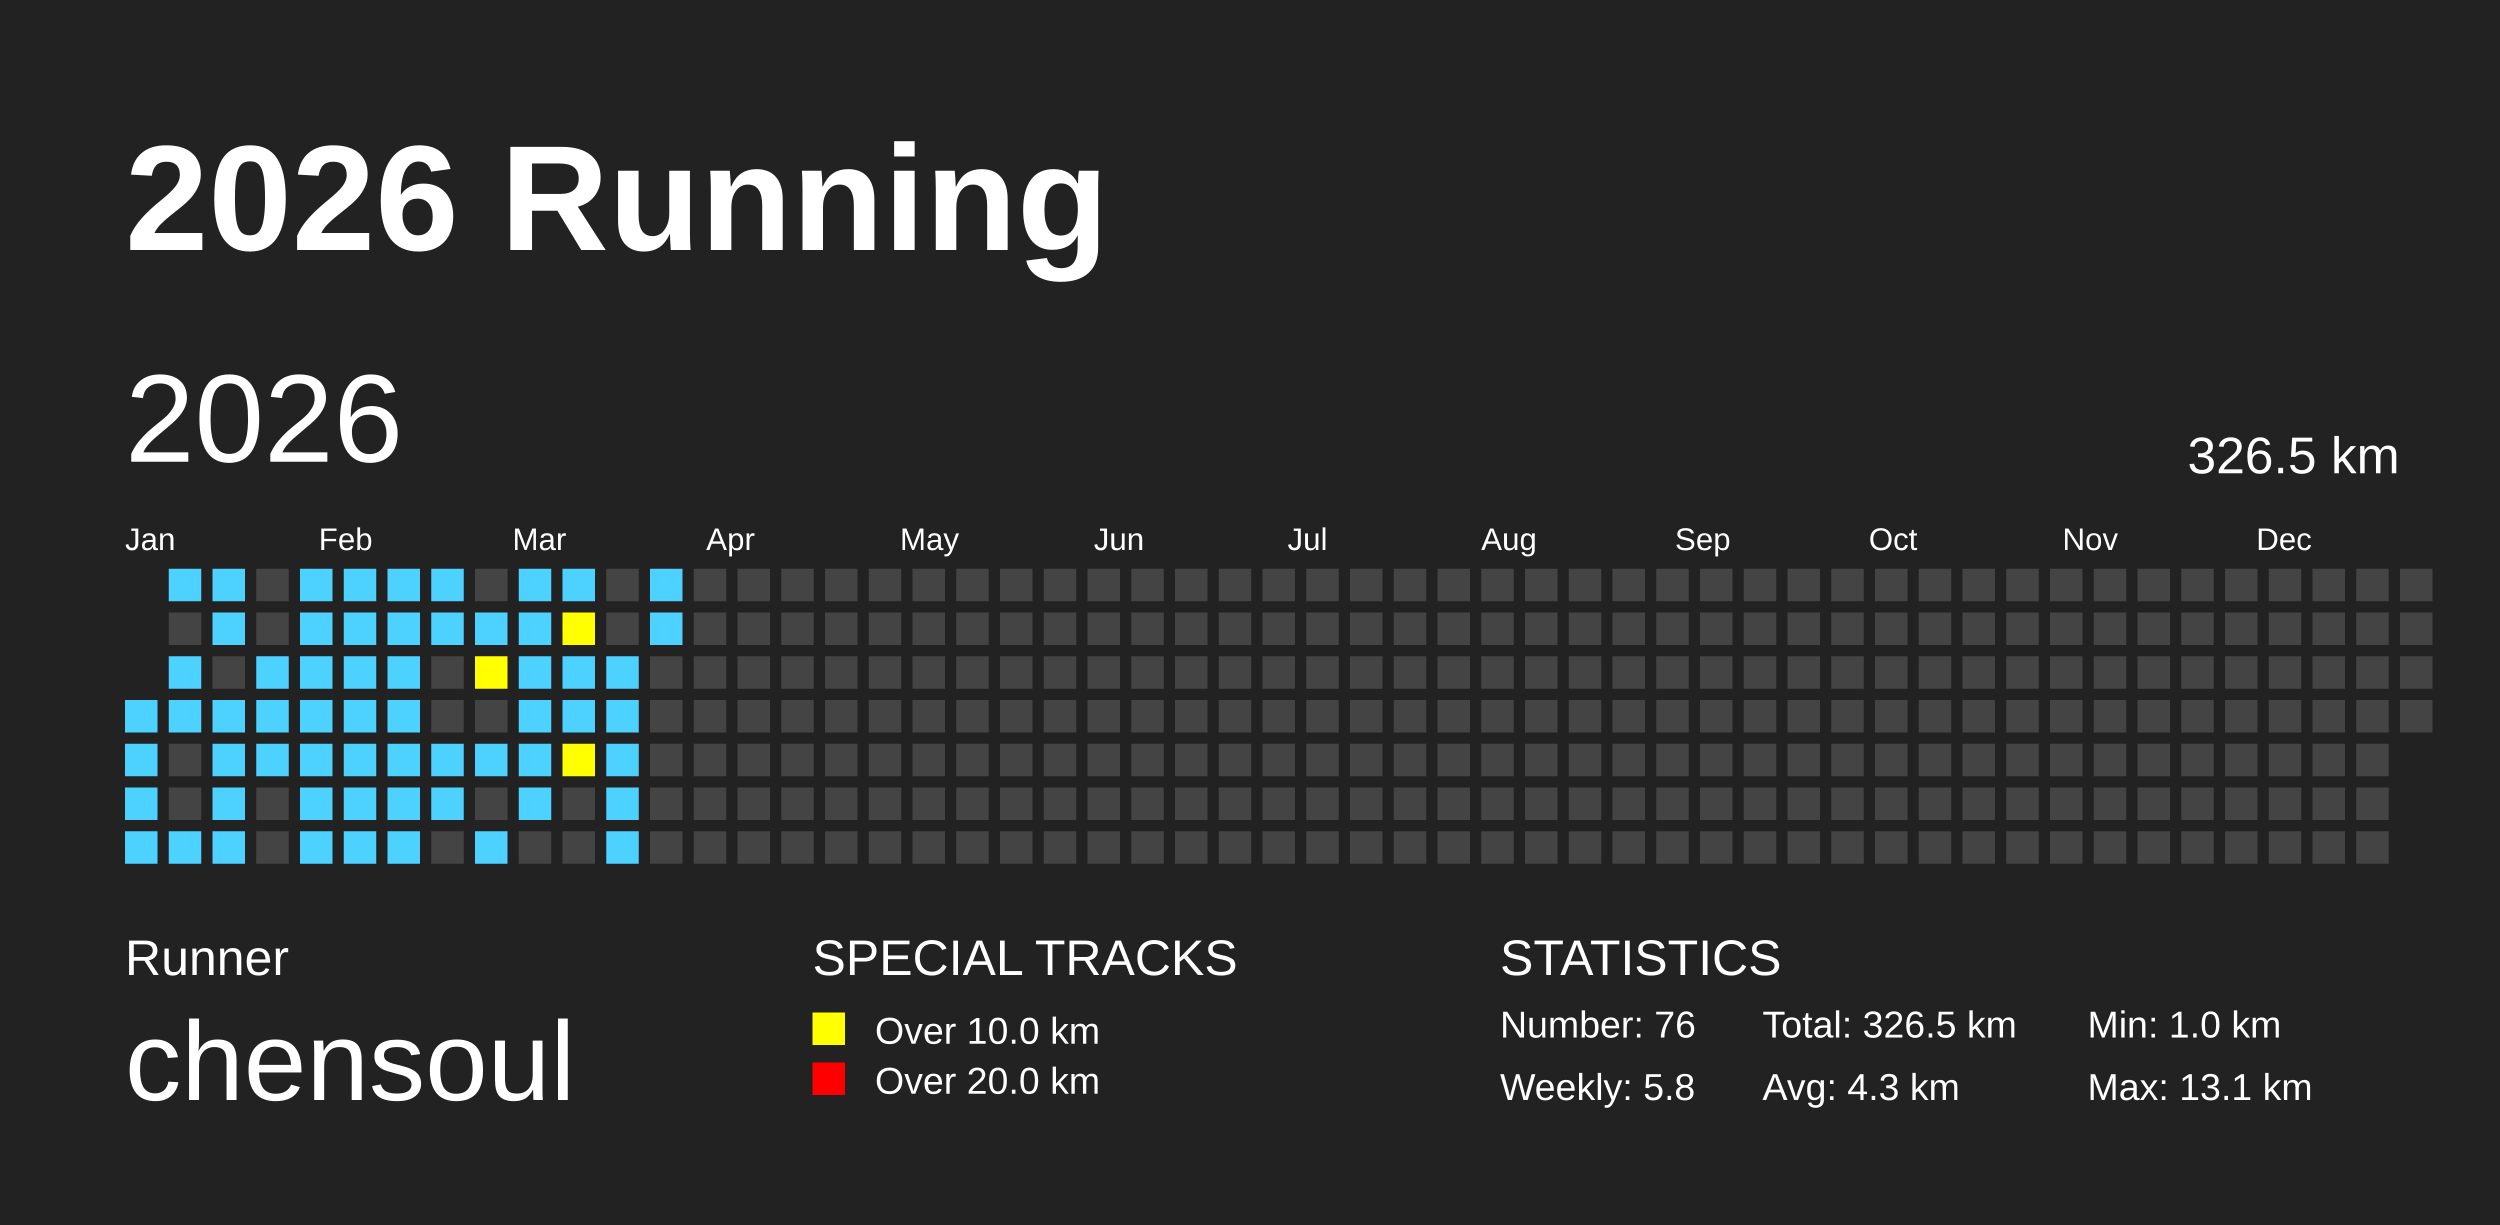
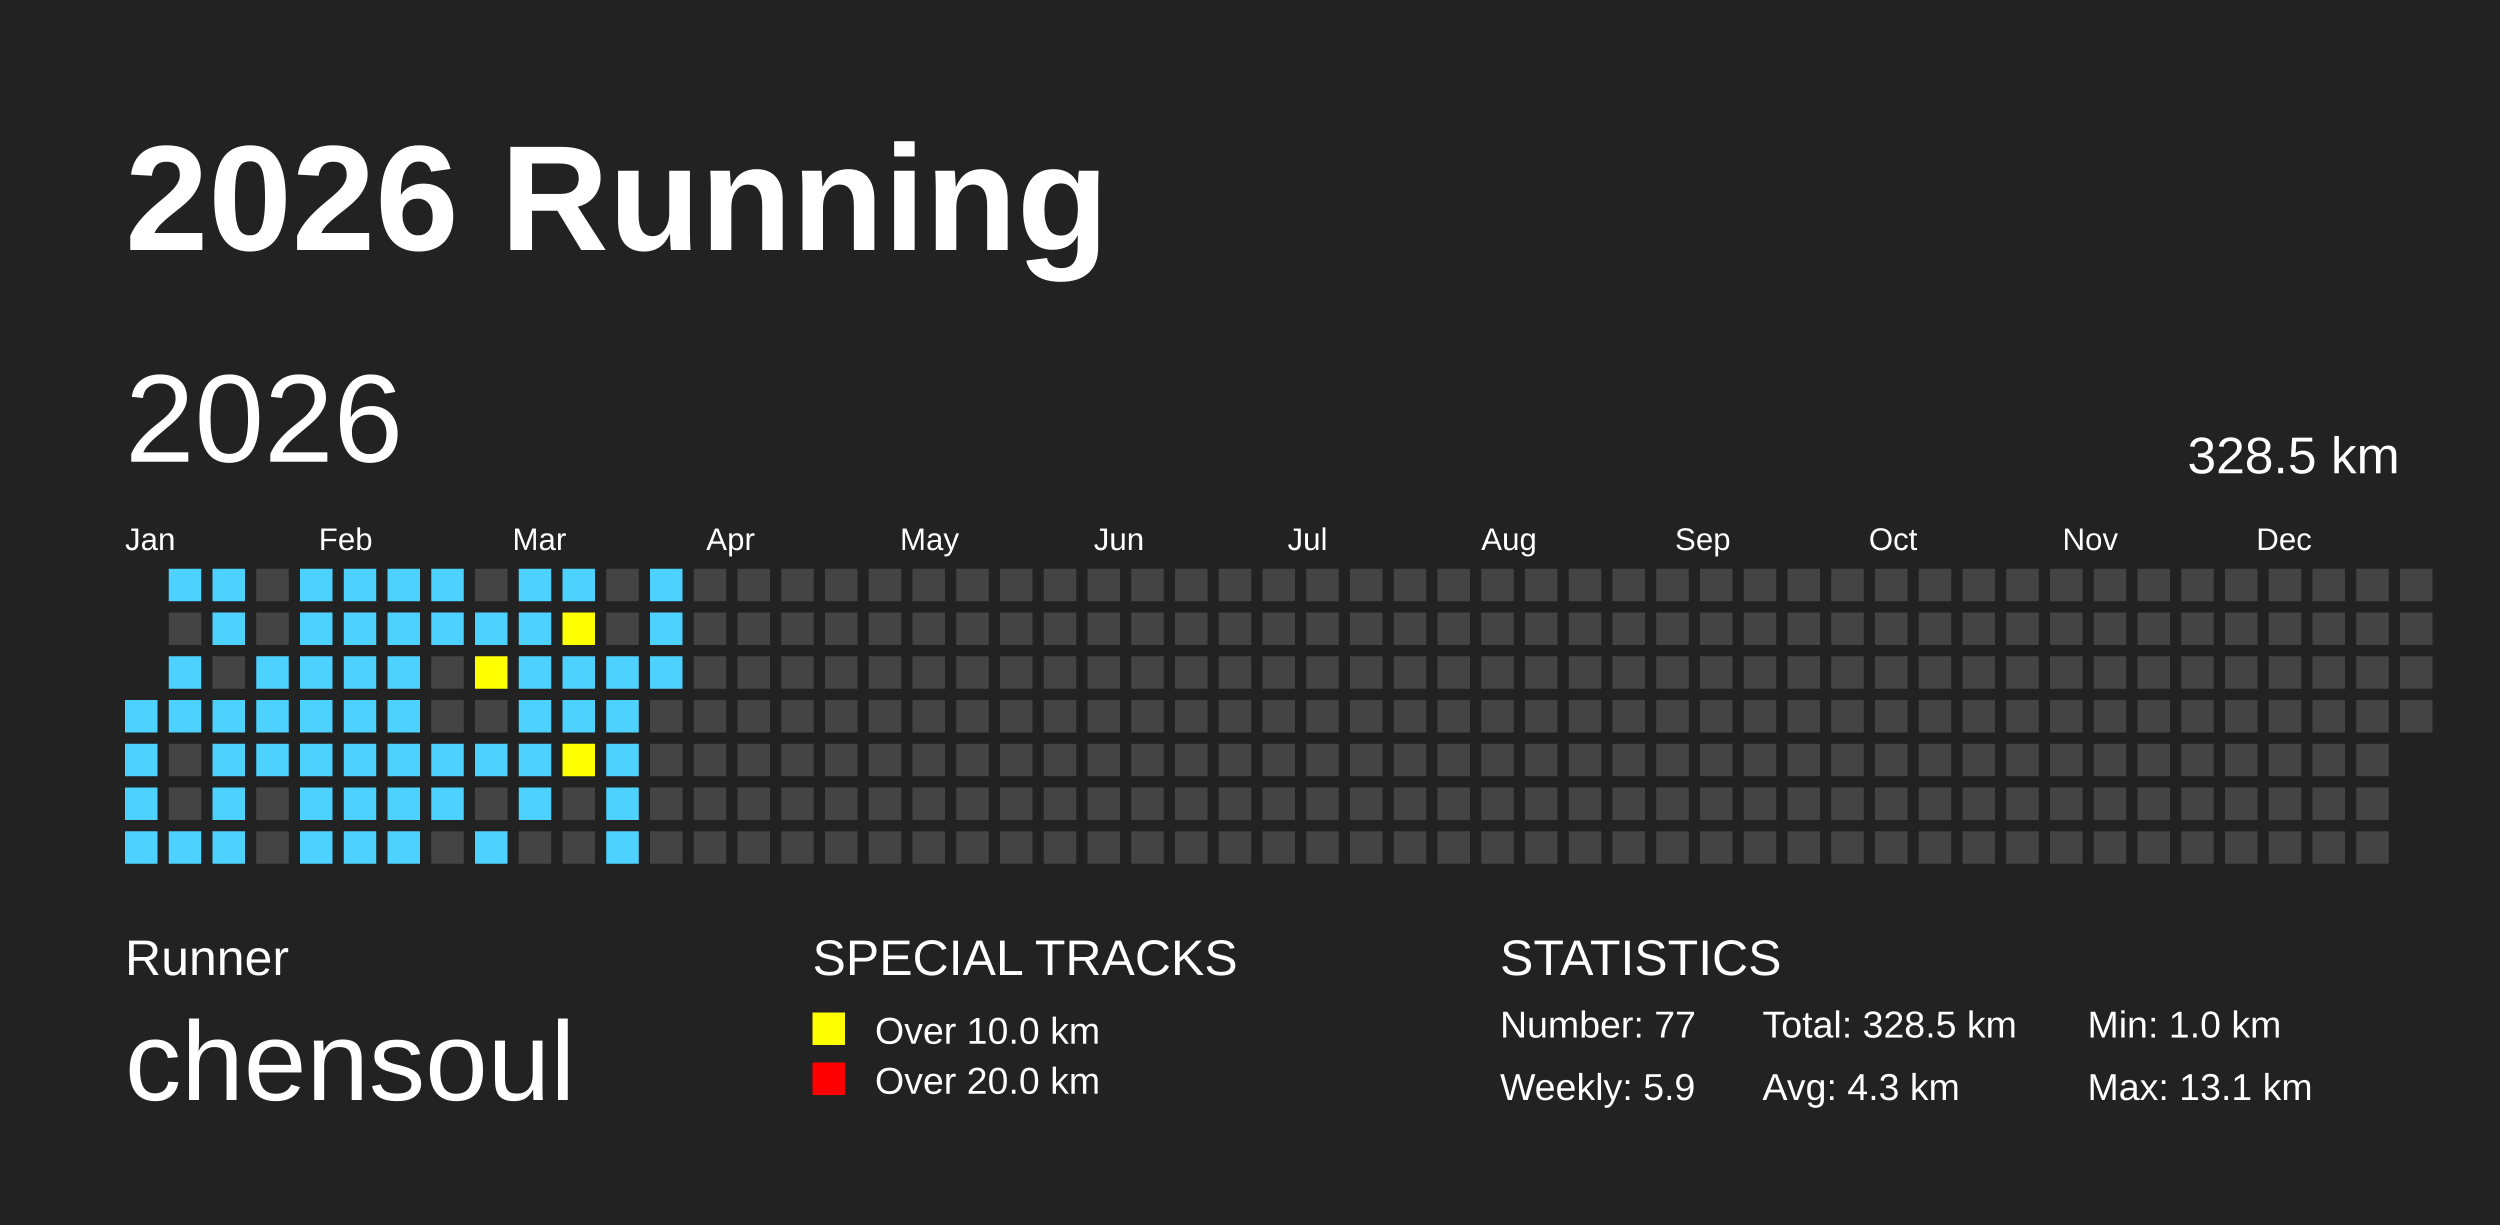
<svg xmlns="http://www.w3.org/2000/svg" baseProfile="full" height="98mm" version="1.1" viewBox="0,0,200,98" width="200mm">
  <defs />
  <rect fill="#222222" height="98" width="200" x="0" y="0" />
  <text fill="#FFFFFF" style="font-size:12px; font-family:Arial; font-weight:bold;" x="10" y="20">2026 Running</text>
  <text fill="#FFFFFF" style="font-size:4px; font-family:Arial" x="10" y="78">Runner</text>
  <text fill="#FFFFFF" style="font-size:9px; font-family:Arial" x="10" y="88">chensoul</text>
  <text fill="#FFFFFF" style="font-size:4px; font-family:Arial" x="65" y="78">SPECIAL TRACKS</text>
  <rect fill="yellow" height="2.6" width="2.6" x="65" y="81" />
  <text fill="#FFFFFF" style="font-size:3px; font-family:Arial" x="70" y="83.5">Over 10.0 km</text>
  <rect fill="red" height="2.6" width="2.6" x="65" y="85" />
  <text fill="#FFFFFF" style="font-size:3px; font-family:Arial" x="70" y="87.5">Over 20.0 km</text>
  <text fill="#FFFFFF" style="font-size:4px; font-family:Arial" x="120" y="78">STATISTICS</text>
-   <text fill="#FFFFFF" style="font-size:3px; font-family:Arial" x="120" y="83">Number: 76</text>
-   <text fill="#FFFFFF" style="font-size:3px; font-family:Arial" x="120" y="88">Weekly: 5.8</text>
-   <text fill="#FFFFFF" style="font-size:3px; font-family:Arial" x="141" y="83">Total: 326.5 km</text>
+   <text fill="#FFFFFF" style="font-size:3px; font-family:Arial" x="120" y="83">Number: 77</text>
+   <text fill="#FFFFFF" style="font-size:3px; font-family:Arial" x="120" y="88">Weekly: 5.9</text>
+   <text fill="#FFFFFF" style="font-size:3px; font-family:Arial" x="141" y="83">Total: 328.5 km</text>
  <text fill="#FFFFFF" style="font-size:3px; font-family:Arial" x="141" y="88">Avg: 4.3 km</text>
  <text fill="#FFFFFF" style="font-size:3px; font-family:Arial" x="167" y="83">Min: 1.0 km</text>
  <text fill="#FFFFFF" style="font-size:3px; font-family:Arial" x="167" y="88">Max: 13.1 km</text>
  <text dominant-baseline="hanging" fill="#FFFFFF" style="font-size:10.0px; font-family:Arial;" x="10" y="30">2026</text>
-   <text dominant-baseline="hanging" fill="#FFFFFF" style="font-size:4.125px; font-family:Arial;" x="175" y="35">326.5 km</text>
+   <text dominant-baseline="hanging" fill="#FFFFFF" style="font-size:4.125px; font-family:Arial;" x="175" y="35">328.5 km</text>
  <text fill="#FFFFFF" style="font-size:2.5px; font-family:Arial" x="10.0" y="44">Jan</text>
  <text fill="#FFFFFF" style="font-size:2.5px; font-family:Arial" x="25.5" y="44">Feb</text>
  <text fill="#FFFFFF" style="font-size:2.5px; font-family:Arial" x="41.0" y="44">Mar</text>
  <text fill="#FFFFFF" style="font-size:2.5px; font-family:Arial" x="56.5" y="44">Apr</text>
  <text fill="#FFFFFF" style="font-size:2.5px; font-family:Arial" x="72.0" y="44">May</text>
  <text fill="#FFFFFF" style="font-size:2.5px; font-family:Arial" x="87.5" y="44">Jun</text>
  <text fill="#FFFFFF" style="font-size:2.5px; font-family:Arial" x="103.0" y="44">Jul</text>
  <text fill="#FFFFFF" style="font-size:2.5px; font-family:Arial" x="118.5" y="44">Aug</text>
  <text fill="#FFFFFF" style="font-size:2.5px; font-family:Arial" x="134.0" y="44">Sep</text>
  <text fill="#FFFFFF" style="font-size:2.5px; font-family:Arial" x="149.5" y="44">Oct</text>
  <text fill="#FFFFFF" style="font-size:2.5px; font-family:Arial" x="165.0" y="44">Nov</text>
  <text fill="#FFFFFF" style="font-size:2.5px; font-family:Arial" x="180.5" y="44">Dec</text>
  <rect fill="#4DD2FF" height="2.6" width="2.6" x="10.0" y="56.0" />
  <rect fill="#4DD2FF" height="2.6" width="2.6" x="10.0" y="59.5" />
  <rect fill="#4DD2FF" height="2.6" width="2.6" x="10.0" y="63.0" />
  <rect fill="#4DD2FF" height="2.6" width="2.6" x="10.0" y="66.5" />
  <rect fill="#4DD2FF" height="2.6" width="2.6" x="13.5" y="45.5" />
  <rect fill="#444444" height="2.6" width="2.6" x="13.5" y="49.0" />
  <rect fill="#4DD2FF" height="2.6" width="2.6" x="13.5" y="52.5" />
  <rect fill="#4DD2FF" height="2.6" width="2.6" x="13.5" y="56.0" />
  <rect fill="#444444" height="2.6" width="2.6" x="13.5" y="59.5" />
  <rect fill="#444444" height="2.6" width="2.6" x="13.5" y="63.0" />
  <rect fill="#4DD2FF" height="2.6" width="2.6" x="13.5" y="66.5" />
  <rect fill="#4DD2FF" height="2.6" width="2.6" x="17.0" y="45.5" />
  <rect fill="#4DD2FF" height="2.6" width="2.6" x="17.0" y="49.0" />
  <rect fill="#444444" height="2.6" width="2.6" x="17.0" y="52.5" />
  <rect fill="#4DD2FF" height="2.6" width="2.6" x="17.0" y="56.0" />
  <rect fill="#4DD2FF" height="2.6" width="2.6" x="17.0" y="59.5" />
  <rect fill="#4DD2FF" height="2.6" width="2.6" x="17.0" y="63.0" />
  <rect fill="#4DD2FF" height="2.6" width="2.6" x="17.0" y="66.5" />
  <rect fill="#444444" height="2.6" width="2.6" x="20.5" y="45.5" />
  <rect fill="#444444" height="2.6" width="2.6" x="20.5" y="49.0" />
  <rect fill="#4DD2FF" height="2.6" width="2.6" x="20.5" y="52.5" />
  <rect fill="#4DD2FF" height="2.6" width="2.6" x="20.5" y="56.0" />
  <rect fill="#4DD2FF" height="2.6" width="2.6" x="20.5" y="59.5" />
  <rect fill="#444444" height="2.6" width="2.6" x="20.5" y="63.0" />
  <rect fill="#444444" height="2.6" width="2.6" x="20.5" y="66.5" />
  <rect fill="#4DD2FF" height="2.6" width="2.6" x="24.0" y="45.5" />
  <rect fill="#4DD2FF" height="2.6" width="2.6" x="24.0" y="49.0" />
  <rect fill="#4DD2FF" height="2.6" width="2.6" x="24.0" y="52.5" />
  <rect fill="#4DD2FF" height="2.6" width="2.6" x="24.0" y="56.0" />
  <rect fill="#4DD2FF" height="2.6" width="2.6" x="24.0" y="59.5" />
  <rect fill="#4DD2FF" height="2.6" width="2.6" x="24.0" y="63.0" />
  <rect fill="#4DD2FF" height="2.6" width="2.6" x="24.0" y="66.5" />
  <rect fill="#4DD2FF" height="2.6" width="2.6" x="27.5" y="45.5" />
  <rect fill="#4DD2FF" height="2.6" width="2.6" x="27.5" y="49.0" />
  <rect fill="#4DD2FF" height="2.6" width="2.6" x="27.5" y="52.5" />
  <rect fill="#4DD2FF" height="2.6" width="2.6" x="27.5" y="56.0" />
  <rect fill="#4DD2FF" height="2.6" width="2.6" x="27.5" y="59.5" />
  <rect fill="#4DD2FF" height="2.6" width="2.6" x="27.5" y="63.0" />
  <rect fill="#4DD2FF" height="2.6" width="2.6" x="27.5" y="66.5" />
  <rect fill="#4DD2FF" height="2.6" width="2.6" x="31.0" y="45.5" />
  <rect fill="#4DD2FF" height="2.6" width="2.6" x="31.0" y="49.0" />
  <rect fill="#4DD2FF" height="2.6" width="2.6" x="31.0" y="52.5" />
  <rect fill="#4DD2FF" height="2.6" width="2.6" x="31.0" y="56.0" />
  <rect fill="#4DD2FF" height="2.6" width="2.6" x="31.0" y="59.5" />
  <rect fill="#4DD2FF" height="2.6" width="2.6" x="31.0" y="63.0" />
  <rect fill="#4DD2FF" height="2.6" width="2.6" x="31.0" y="66.5" />
  <rect fill="#4DD2FF" height="2.6" width="2.6" x="34.5" y="45.5" />
  <rect fill="#4DD2FF" height="2.6" width="2.6" x="34.5" y="49.0" />
  <rect fill="#444444" height="2.6" width="2.6" x="34.5" y="52.5" />
  <rect fill="#444444" height="2.6" width="2.6" x="34.5" y="56.0" />
  <rect fill="#4DD2FF" height="2.6" width="2.6" x="34.5" y="59.5" />
  <rect fill="#4DD2FF" height="2.6" width="2.6" x="34.5" y="63.0" />
  <rect fill="#444444" height="2.6" width="2.6" x="34.5" y="66.5" />
  <rect fill="#444444" height="2.6" width="2.6" x="38.0" y="45.5" />
  <rect fill="#4DD2FF" height="2.6" width="2.6" x="38.0" y="49.0" />
  <rect fill="yellow" height="2.6" width="2.6" x="38.0" y="52.5" />
  <rect fill="#444444" height="2.6" width="2.6" x="38.0" y="56.0" />
  <rect fill="#4DD2FF" height="2.6" width="2.6" x="38.0" y="59.5" />
  <rect fill="#444444" height="2.6" width="2.6" x="38.0" y="63.0" />
  <rect fill="#4DD2FF" height="2.6" width="2.6" x="38.0" y="66.5" />
  <rect fill="#4DD2FF" height="2.6" width="2.6" x="41.5" y="45.5" />
  <rect fill="#4DD2FF" height="2.6" width="2.6" x="41.5" y="49.0" />
  <rect fill="#4DD2FF" height="2.6" width="2.6" x="41.5" y="52.5" />
  <rect fill="#4DD2FF" height="2.6" width="2.6" x="41.5" y="56.0" />
  <rect fill="#4DD2FF" height="2.6" width="2.6" x="41.5" y="59.5" />
  <rect fill="#4DD2FF" height="2.6" width="2.6" x="41.5" y="63.0" />
  <rect fill="#444444" height="2.6" width="2.6" x="41.5" y="66.5" />
  <rect fill="#4DD2FF" height="2.6" width="2.6" x="45.0" y="45.5" />
  <rect fill="yellow" height="2.6" width="2.6" x="45.0" y="49.0" />
  <rect fill="#4DD2FF" height="2.6" width="2.6" x="45.0" y="52.5" />
  <rect fill="#4DD2FF" height="2.6" width="2.6" x="45.0" y="56.0" />
  <rect fill="yellow" height="2.6" width="2.6" x="45.0" y="59.5" />
  <rect fill="#444444" height="2.6" width="2.6" x="45.0" y="63.0" />
  <rect fill="#444444" height="2.6" width="2.6" x="45.0" y="66.5" />
  <rect fill="#444444" height="2.6" width="2.6" x="48.5" y="45.5" />
  <rect fill="#444444" height="2.6" width="2.6" x="48.5" y="49.0" />
  <rect fill="#4DD2FF" height="2.6" width="2.6" x="48.5" y="52.5" />
  <rect fill="#4DD2FF" height="2.6" width="2.6" x="48.5" y="56.0" />
  <rect fill="#4DD2FF" height="2.6" width="2.6" x="48.5" y="59.5" />
  <rect fill="#4DD2FF" height="2.6" width="2.6" x="48.5" y="63.0" />
  <rect fill="#4DD2FF" height="2.6" width="2.6" x="48.5" y="66.5" />
  <rect fill="#4DD2FF" height="2.6" width="2.6" x="52.0" y="45.5" />
  <rect fill="#4DD2FF" height="2.6" width="2.6" x="52.0" y="49.0" />
-   <rect fill="#444444" height="2.6" width="2.6" x="52.0" y="52.5" />
+   <rect fill="#4DD2FF" height="2.6" width="2.6" x="52.0" y="52.5" />
  <rect fill="#444444" height="2.6" width="2.6" x="52.0" y="56.0" />
  <rect fill="#444444" height="2.6" width="2.6" x="52.0" y="59.5" />
  <rect fill="#444444" height="2.6" width="2.6" x="52.0" y="63.0" />
  <rect fill="#444444" height="2.6" width="2.6" x="52.0" y="66.5" />
  <rect fill="#444444" height="2.6" width="2.6" x="55.5" y="45.5" />
  <rect fill="#444444" height="2.6" width="2.6" x="55.5" y="49.0" />
  <rect fill="#444444" height="2.6" width="2.6" x="55.5" y="52.5" />
  <rect fill="#444444" height="2.6" width="2.6" x="55.5" y="56.0" />
  <rect fill="#444444" height="2.6" width="2.6" x="55.5" y="59.5" />
  <rect fill="#444444" height="2.6" width="2.6" x="55.5" y="63.0" />
  <rect fill="#444444" height="2.6" width="2.6" x="55.5" y="66.5" />
  <rect fill="#444444" height="2.6" width="2.6" x="59.0" y="45.5" />
  <rect fill="#444444" height="2.6" width="2.6" x="59.0" y="49.0" />
  <rect fill="#444444" height="2.6" width="2.6" x="59.0" y="52.5" />
  <rect fill="#444444" height="2.6" width="2.6" x="59.0" y="56.0" />
  <rect fill="#444444" height="2.6" width="2.6" x="59.0" y="59.5" />
  <rect fill="#444444" height="2.6" width="2.6" x="59.0" y="63.0" />
  <rect fill="#444444" height="2.6" width="2.6" x="59.0" y="66.5" />
  <rect fill="#444444" height="2.6" width="2.6" x="62.5" y="45.5" />
  <rect fill="#444444" height="2.6" width="2.6" x="62.5" y="49.0" />
  <rect fill="#444444" height="2.6" width="2.6" x="62.5" y="52.5" />
  <rect fill="#444444" height="2.6" width="2.6" x="62.5" y="56.0" />
  <rect fill="#444444" height="2.6" width="2.6" x="62.5" y="59.5" />
  <rect fill="#444444" height="2.6" width="2.6" x="62.5" y="63.0" />
  <rect fill="#444444" height="2.6" width="2.6" x="62.5" y="66.5" />
  <rect fill="#444444" height="2.6" width="2.6" x="66.0" y="45.5" />
  <rect fill="#444444" height="2.6" width="2.6" x="66.0" y="49.0" />
  <rect fill="#444444" height="2.6" width="2.6" x="66.0" y="52.5" />
  <rect fill="#444444" height="2.6" width="2.6" x="66.0" y="56.0" />
  <rect fill="#444444" height="2.6" width="2.6" x="66.0" y="59.5" />
  <rect fill="#444444" height="2.6" width="2.6" x="66.0" y="63.0" />
  <rect fill="#444444" height="2.6" width="2.6" x="66.0" y="66.5" />
  <rect fill="#444444" height="2.6" width="2.6" x="69.5" y="45.5" />
  <rect fill="#444444" height="2.6" width="2.6" x="69.5" y="49.0" />
  <rect fill="#444444" height="2.6" width="2.6" x="69.5" y="52.5" />
  <rect fill="#444444" height="2.6" width="2.6" x="69.5" y="56.0" />
  <rect fill="#444444" height="2.6" width="2.6" x="69.5" y="59.5" />
  <rect fill="#444444" height="2.6" width="2.6" x="69.5" y="63.0" />
  <rect fill="#444444" height="2.6" width="2.6" x="69.5" y="66.5" />
  <rect fill="#444444" height="2.6" width="2.6" x="73.0" y="45.5" />
  <rect fill="#444444" height="2.6" width="2.6" x="73.0" y="49.0" />
  <rect fill="#444444" height="2.6" width="2.6" x="73.0" y="52.5" />
  <rect fill="#444444" height="2.6" width="2.6" x="73.0" y="56.0" />
  <rect fill="#444444" height="2.6" width="2.6" x="73.0" y="59.5" />
  <rect fill="#444444" height="2.6" width="2.6" x="73.0" y="63.0" />
  <rect fill="#444444" height="2.6" width="2.6" x="73.0" y="66.5" />
  <rect fill="#444444" height="2.6" width="2.6" x="76.5" y="45.5" />
  <rect fill="#444444" height="2.6" width="2.6" x="76.5" y="49.0" />
  <rect fill="#444444" height="2.6" width="2.6" x="76.5" y="52.5" />
  <rect fill="#444444" height="2.6" width="2.6" x="76.5" y="56.0" />
  <rect fill="#444444" height="2.6" width="2.6" x="76.5" y="59.5" />
  <rect fill="#444444" height="2.6" width="2.6" x="76.5" y="63.0" />
  <rect fill="#444444" height="2.6" width="2.6" x="76.5" y="66.5" />
  <rect fill="#444444" height="2.6" width="2.6" x="80.0" y="45.5" />
  <rect fill="#444444" height="2.6" width="2.6" x="80.0" y="49.0" />
  <rect fill="#444444" height="2.6" width="2.6" x="80.0" y="52.5" />
  <rect fill="#444444" height="2.6" width="2.6" x="80.0" y="56.0" />
  <rect fill="#444444" height="2.6" width="2.6" x="80.0" y="59.5" />
  <rect fill="#444444" height="2.6" width="2.6" x="80.0" y="63.0" />
  <rect fill="#444444" height="2.6" width="2.6" x="80.0" y="66.5" />
  <rect fill="#444444" height="2.6" width="2.6" x="83.5" y="45.5" />
  <rect fill="#444444" height="2.6" width="2.6" x="83.5" y="49.0" />
  <rect fill="#444444" height="2.6" width="2.6" x="83.5" y="52.5" />
  <rect fill="#444444" height="2.6" width="2.6" x="83.5" y="56.0" />
  <rect fill="#444444" height="2.6" width="2.6" x="83.5" y="59.5" />
  <rect fill="#444444" height="2.6" width="2.6" x="83.5" y="63.0" />
  <rect fill="#444444" height="2.6" width="2.6" x="83.5" y="66.5" />
  <rect fill="#444444" height="2.6" width="2.6" x="87.0" y="45.5" />
  <rect fill="#444444" height="2.6" width="2.6" x="87.0" y="49.0" />
  <rect fill="#444444" height="2.6" width="2.6" x="87.0" y="52.5" />
  <rect fill="#444444" height="2.6" width="2.6" x="87.0" y="56.0" />
  <rect fill="#444444" height="2.6" width="2.6" x="87.0" y="59.5" />
  <rect fill="#444444" height="2.6" width="2.6" x="87.0" y="63.0" />
  <rect fill="#444444" height="2.6" width="2.6" x="87.0" y="66.5" />
  <rect fill="#444444" height="2.6" width="2.6" x="90.5" y="45.5" />
  <rect fill="#444444" height="2.6" width="2.6" x="90.5" y="49.0" />
  <rect fill="#444444" height="2.6" width="2.6" x="90.5" y="52.5" />
  <rect fill="#444444" height="2.6" width="2.6" x="90.5" y="56.0" />
  <rect fill="#444444" height="2.6" width="2.6" x="90.5" y="59.5" />
  <rect fill="#444444" height="2.6" width="2.6" x="90.5" y="63.0" />
  <rect fill="#444444" height="2.6" width="2.6" x="90.5" y="66.5" />
  <rect fill="#444444" height="2.6" width="2.6" x="94.0" y="45.5" />
  <rect fill="#444444" height="2.6" width="2.6" x="94.0" y="49.0" />
  <rect fill="#444444" height="2.6" width="2.6" x="94.0" y="52.5" />
  <rect fill="#444444" height="2.6" width="2.6" x="94.0" y="56.0" />
  <rect fill="#444444" height="2.6" width="2.6" x="94.0" y="59.5" />
  <rect fill="#444444" height="2.6" width="2.6" x="94.0" y="63.0" />
  <rect fill="#444444" height="2.6" width="2.6" x="94.0" y="66.5" />
  <rect fill="#444444" height="2.6" width="2.6" x="97.5" y="45.5" />
  <rect fill="#444444" height="2.6" width="2.6" x="97.5" y="49.0" />
  <rect fill="#444444" height="2.6" width="2.6" x="97.5" y="52.5" />
  <rect fill="#444444" height="2.6" width="2.6" x="97.5" y="56.0" />
  <rect fill="#444444" height="2.6" width="2.6" x="97.5" y="59.5" />
  <rect fill="#444444" height="2.6" width="2.6" x="97.5" y="63.0" />
  <rect fill="#444444" height="2.6" width="2.6" x="97.5" y="66.5" />
  <rect fill="#444444" height="2.6" width="2.6" x="101.0" y="45.5" />
  <rect fill="#444444" height="2.6" width="2.6" x="101.0" y="49.0" />
  <rect fill="#444444" height="2.6" width="2.6" x="101.0" y="52.5" />
  <rect fill="#444444" height="2.6" width="2.6" x="101.0" y="56.0" />
  <rect fill="#444444" height="2.6" width="2.6" x="101.0" y="59.5" />
  <rect fill="#444444" height="2.6" width="2.6" x="101.0" y="63.0" />
  <rect fill="#444444" height="2.6" width="2.6" x="101.0" y="66.5" />
  <rect fill="#444444" height="2.6" width="2.6" x="104.5" y="45.5" />
  <rect fill="#444444" height="2.6" width="2.6" x="104.5" y="49.0" />
  <rect fill="#444444" height="2.6" width="2.6" x="104.5" y="52.5" />
  <rect fill="#444444" height="2.6" width="2.6" x="104.5" y="56.0" />
  <rect fill="#444444" height="2.6" width="2.6" x="104.5" y="59.5" />
  <rect fill="#444444" height="2.6" width="2.6" x="104.5" y="63.0" />
  <rect fill="#444444" height="2.6" width="2.6" x="104.5" y="66.5" />
  <rect fill="#444444" height="2.6" width="2.6" x="108.0" y="45.5" />
  <rect fill="#444444" height="2.6" width="2.6" x="108.0" y="49.0" />
  <rect fill="#444444" height="2.6" width="2.6" x="108.0" y="52.5" />
  <rect fill="#444444" height="2.6" width="2.6" x="108.0" y="56.0" />
  <rect fill="#444444" height="2.6" width="2.6" x="108.0" y="59.5" />
  <rect fill="#444444" height="2.6" width="2.6" x="108.0" y="63.0" />
  <rect fill="#444444" height="2.6" width="2.6" x="108.0" y="66.5" />
  <rect fill="#444444" height="2.6" width="2.6" x="111.5" y="45.5" />
  <rect fill="#444444" height="2.6" width="2.6" x="111.5" y="49.0" />
  <rect fill="#444444" height="2.6" width="2.6" x="111.5" y="52.5" />
  <rect fill="#444444" height="2.6" width="2.6" x="111.5" y="56.0" />
  <rect fill="#444444" height="2.6" width="2.6" x="111.5" y="59.5" />
  <rect fill="#444444" height="2.6" width="2.6" x="111.5" y="63.0" />
  <rect fill="#444444" height="2.6" width="2.6" x="111.5" y="66.5" />
  <rect fill="#444444" height="2.6" width="2.6" x="115.0" y="45.5" />
  <rect fill="#444444" height="2.6" width="2.6" x="115.0" y="49.0" />
  <rect fill="#444444" height="2.6" width="2.6" x="115.0" y="52.5" />
  <rect fill="#444444" height="2.6" width="2.6" x="115.0" y="56.0" />
  <rect fill="#444444" height="2.6" width="2.6" x="115.0" y="59.5" />
  <rect fill="#444444" height="2.6" width="2.6" x="115.0" y="63.0" />
  <rect fill="#444444" height="2.6" width="2.6" x="115.0" y="66.5" />
  <rect fill="#444444" height="2.6" width="2.6" x="118.5" y="45.5" />
  <rect fill="#444444" height="2.6" width="2.6" x="118.5" y="49.0" />
  <rect fill="#444444" height="2.6" width="2.6" x="118.5" y="52.5" />
  <rect fill="#444444" height="2.6" width="2.6" x="118.5" y="56.0" />
  <rect fill="#444444" height="2.6" width="2.6" x="118.5" y="59.5" />
  <rect fill="#444444" height="2.6" width="2.6" x="118.5" y="63.0" />
  <rect fill="#444444" height="2.6" width="2.6" x="118.5" y="66.5" />
  <rect fill="#444444" height="2.6" width="2.6" x="122.0" y="45.5" />
  <rect fill="#444444" height="2.6" width="2.6" x="122.0" y="49.0" />
  <rect fill="#444444" height="2.6" width="2.6" x="122.0" y="52.5" />
  <rect fill="#444444" height="2.6" width="2.6" x="122.0" y="56.0" />
  <rect fill="#444444" height="2.6" width="2.6" x="122.0" y="59.5" />
  <rect fill="#444444" height="2.6" width="2.6" x="122.0" y="63.0" />
  <rect fill="#444444" height="2.6" width="2.6" x="122.0" y="66.5" />
  <rect fill="#444444" height="2.6" width="2.6" x="125.5" y="45.5" />
  <rect fill="#444444" height="2.6" width="2.6" x="125.5" y="49.0" />
  <rect fill="#444444" height="2.6" width="2.6" x="125.5" y="52.5" />
  <rect fill="#444444" height="2.6" width="2.6" x="125.5" y="56.0" />
  <rect fill="#444444" height="2.6" width="2.6" x="125.5" y="59.5" />
  <rect fill="#444444" height="2.6" width="2.6" x="125.5" y="63.0" />
  <rect fill="#444444" height="2.6" width="2.6" x="125.5" y="66.5" />
  <rect fill="#444444" height="2.6" width="2.6" x="129.0" y="45.5" />
  <rect fill="#444444" height="2.6" width="2.6" x="129.0" y="49.0" />
  <rect fill="#444444" height="2.6" width="2.6" x="129.0" y="52.5" />
  <rect fill="#444444" height="2.6" width="2.6" x="129.0" y="56.0" />
  <rect fill="#444444" height="2.6" width="2.6" x="129.0" y="59.5" />
  <rect fill="#444444" height="2.6" width="2.6" x="129.0" y="63.0" />
  <rect fill="#444444" height="2.6" width="2.6" x="129.0" y="66.5" />
  <rect fill="#444444" height="2.6" width="2.6" x="132.5" y="45.5" />
  <rect fill="#444444" height="2.6" width="2.6" x="132.5" y="49.0" />
  <rect fill="#444444" height="2.6" width="2.6" x="132.5" y="52.5" />
  <rect fill="#444444" height="2.6" width="2.6" x="132.5" y="56.0" />
  <rect fill="#444444" height="2.6" width="2.6" x="132.5" y="59.5" />
  <rect fill="#444444" height="2.6" width="2.6" x="132.5" y="63.0" />
  <rect fill="#444444" height="2.6" width="2.6" x="132.5" y="66.5" />
  <rect fill="#444444" height="2.6" width="2.6" x="136.0" y="45.5" />
  <rect fill="#444444" height="2.6" width="2.6" x="136.0" y="49.0" />
  <rect fill="#444444" height="2.6" width="2.6" x="136.0" y="52.5" />
  <rect fill="#444444" height="2.6" width="2.6" x="136.0" y="56.0" />
  <rect fill="#444444" height="2.6" width="2.6" x="136.0" y="59.5" />
  <rect fill="#444444" height="2.6" width="2.6" x="136.0" y="63.0" />
  <rect fill="#444444" height="2.6" width="2.6" x="136.0" y="66.5" />
  <rect fill="#444444" height="2.6" width="2.6" x="139.5" y="45.5" />
  <rect fill="#444444" height="2.6" width="2.6" x="139.5" y="49.0" />
  <rect fill="#444444" height="2.6" width="2.6" x="139.5" y="52.5" />
  <rect fill="#444444" height="2.6" width="2.6" x="139.5" y="56.0" />
  <rect fill="#444444" height="2.6" width="2.6" x="139.5" y="59.5" />
  <rect fill="#444444" height="2.6" width="2.6" x="139.5" y="63.0" />
  <rect fill="#444444" height="2.6" width="2.6" x="139.5" y="66.5" />
  <rect fill="#444444" height="2.6" width="2.6" x="143.0" y="45.5" />
  <rect fill="#444444" height="2.6" width="2.6" x="143.0" y="49.0" />
  <rect fill="#444444" height="2.6" width="2.6" x="143.0" y="52.5" />
  <rect fill="#444444" height="2.6" width="2.6" x="143.0" y="56.0" />
  <rect fill="#444444" height="2.6" width="2.6" x="143.0" y="59.5" />
  <rect fill="#444444" height="2.6" width="2.6" x="143.0" y="63.0" />
  <rect fill="#444444" height="2.6" width="2.6" x="143.0" y="66.5" />
  <rect fill="#444444" height="2.6" width="2.6" x="146.5" y="45.5" />
  <rect fill="#444444" height="2.6" width="2.6" x="146.5" y="49.0" />
  <rect fill="#444444" height="2.6" width="2.6" x="146.5" y="52.5" />
  <rect fill="#444444" height="2.6" width="2.6" x="146.5" y="56.0" />
  <rect fill="#444444" height="2.6" width="2.6" x="146.5" y="59.5" />
  <rect fill="#444444" height="2.6" width="2.6" x="146.5" y="63.0" />
  <rect fill="#444444" height="2.6" width="2.6" x="146.5" y="66.5" />
  <rect fill="#444444" height="2.6" width="2.6" x="150.0" y="45.5" />
  <rect fill="#444444" height="2.6" width="2.6" x="150.0" y="49.0" />
  <rect fill="#444444" height="2.6" width="2.6" x="150.0" y="52.5" />
  <rect fill="#444444" height="2.6" width="2.6" x="150.0" y="56.0" />
  <rect fill="#444444" height="2.6" width="2.6" x="150.0" y="59.5" />
  <rect fill="#444444" height="2.6" width="2.6" x="150.0" y="63.0" />
  <rect fill="#444444" height="2.6" width="2.6" x="150.0" y="66.5" />
  <rect fill="#444444" height="2.6" width="2.6" x="153.5" y="45.5" />
  <rect fill="#444444" height="2.6" width="2.6" x="153.5" y="49.0" />
  <rect fill="#444444" height="2.6" width="2.6" x="153.5" y="52.5" />
  <rect fill="#444444" height="2.6" width="2.6" x="153.5" y="56.0" />
  <rect fill="#444444" height="2.6" width="2.6" x="153.5" y="59.5" />
  <rect fill="#444444" height="2.6" width="2.6" x="153.5" y="63.0" />
  <rect fill="#444444" height="2.6" width="2.6" x="153.5" y="66.5" />
  <rect fill="#444444" height="2.6" width="2.6" x="157.0" y="45.5" />
  <rect fill="#444444" height="2.6" width="2.6" x="157.0" y="49.0" />
  <rect fill="#444444" height="2.6" width="2.6" x="157.0" y="52.5" />
  <rect fill="#444444" height="2.6" width="2.6" x="157.0" y="56.0" />
  <rect fill="#444444" height="2.6" width="2.6" x="157.0" y="59.5" />
  <rect fill="#444444" height="2.6" width="2.6" x="157.0" y="63.0" />
  <rect fill="#444444" height="2.6" width="2.6" x="157.0" y="66.5" />
  <rect fill="#444444" height="2.6" width="2.6" x="160.5" y="45.5" />
  <rect fill="#444444" height="2.6" width="2.6" x="160.5" y="49.0" />
  <rect fill="#444444" height="2.6" width="2.6" x="160.5" y="52.5" />
  <rect fill="#444444" height="2.6" width="2.6" x="160.5" y="56.0" />
  <rect fill="#444444" height="2.6" width="2.6" x="160.5" y="59.5" />
  <rect fill="#444444" height="2.6" width="2.6" x="160.5" y="63.0" />
  <rect fill="#444444" height="2.6" width="2.6" x="160.5" y="66.5" />
  <rect fill="#444444" height="2.6" width="2.6" x="164.0" y="45.5" />
  <rect fill="#444444" height="2.6" width="2.6" x="164.0" y="49.0" />
  <rect fill="#444444" height="2.6" width="2.6" x="164.0" y="52.5" />
  <rect fill="#444444" height="2.6" width="2.6" x="164.0" y="56.0" />
  <rect fill="#444444" height="2.6" width="2.6" x="164.0" y="59.5" />
  <rect fill="#444444" height="2.6" width="2.6" x="164.0" y="63.0" />
  <rect fill="#444444" height="2.6" width="2.6" x="164.0" y="66.5" />
  <rect fill="#444444" height="2.6" width="2.6" x="167.5" y="45.5" />
  <rect fill="#444444" height="2.6" width="2.6" x="167.5" y="49.0" />
  <rect fill="#444444" height="2.6" width="2.6" x="167.5" y="52.5" />
  <rect fill="#444444" height="2.6" width="2.6" x="167.5" y="56.0" />
  <rect fill="#444444" height="2.6" width="2.6" x="167.5" y="59.5" />
  <rect fill="#444444" height="2.6" width="2.6" x="167.5" y="63.0" />
  <rect fill="#444444" height="2.6" width="2.6" x="167.5" y="66.5" />
  <rect fill="#444444" height="2.6" width="2.6" x="171.0" y="45.5" />
  <rect fill="#444444" height="2.6" width="2.6" x="171.0" y="49.0" />
  <rect fill="#444444" height="2.6" width="2.6" x="171.0" y="52.5" />
  <rect fill="#444444" height="2.6" width="2.6" x="171.0" y="56.0" />
  <rect fill="#444444" height="2.6" width="2.6" x="171.0" y="59.5" />
  <rect fill="#444444" height="2.6" width="2.6" x="171.0" y="63.0" />
  <rect fill="#444444" height="2.6" width="2.6" x="171.0" y="66.5" />
  <rect fill="#444444" height="2.6" width="2.6" x="174.5" y="45.5" />
  <rect fill="#444444" height="2.6" width="2.6" x="174.5" y="49.0" />
  <rect fill="#444444" height="2.6" width="2.6" x="174.5" y="52.5" />
  <rect fill="#444444" height="2.6" width="2.6" x="174.5" y="56.0" />
  <rect fill="#444444" height="2.6" width="2.6" x="174.5" y="59.5" />
  <rect fill="#444444" height="2.6" width="2.6" x="174.5" y="63.0" />
  <rect fill="#444444" height="2.6" width="2.6" x="174.5" y="66.5" />
  <rect fill="#444444" height="2.6" width="2.6" x="178.0" y="45.5" />
  <rect fill="#444444" height="2.6" width="2.6" x="178.0" y="49.0" />
  <rect fill="#444444" height="2.6" width="2.6" x="178.0" y="52.5" />
  <rect fill="#444444" height="2.6" width="2.6" x="178.0" y="56.0" />
  <rect fill="#444444" height="2.6" width="2.6" x="178.0" y="59.5" />
  <rect fill="#444444" height="2.6" width="2.6" x="178.0" y="63.0" />
  <rect fill="#444444" height="2.6" width="2.6" x="178.0" y="66.5" />
  <rect fill="#444444" height="2.6" width="2.6" x="181.5" y="45.5" />
  <rect fill="#444444" height="2.6" width="2.6" x="181.5" y="49.0" />
  <rect fill="#444444" height="2.6" width="2.6" x="181.5" y="52.5" />
  <rect fill="#444444" height="2.6" width="2.6" x="181.5" y="56.0" />
  <rect fill="#444444" height="2.6" width="2.6" x="181.5" y="59.5" />
  <rect fill="#444444" height="2.6" width="2.6" x="181.5" y="63.0" />
  <rect fill="#444444" height="2.6" width="2.6" x="181.5" y="66.5" />
  <rect fill="#444444" height="2.6" width="2.6" x="185.0" y="45.5" />
  <rect fill="#444444" height="2.6" width="2.6" x="185.0" y="49.0" />
  <rect fill="#444444" height="2.6" width="2.6" x="185.0" y="52.5" />
  <rect fill="#444444" height="2.6" width="2.6" x="185.0" y="56.0" />
  <rect fill="#444444" height="2.6" width="2.6" x="185.0" y="59.5" />
  <rect fill="#444444" height="2.6" width="2.6" x="185.0" y="63.0" />
  <rect fill="#444444" height="2.6" width="2.6" x="185.0" y="66.5" />
  <rect fill="#444444" height="2.6" width="2.6" x="188.5" y="45.5" />
  <rect fill="#444444" height="2.6" width="2.6" x="188.5" y="49.0" />
  <rect fill="#444444" height="2.6" width="2.6" x="188.5" y="52.5" />
  <rect fill="#444444" height="2.6" width="2.6" x="188.5" y="56.0" />
  <rect fill="#444444" height="2.6" width="2.6" x="188.5" y="59.5" />
  <rect fill="#444444" height="2.6" width="2.6" x="188.5" y="63.0" />
  <rect fill="#444444" height="2.6" width="2.6" x="188.5" y="66.5" />
  <rect fill="#444444" height="2.6" width="2.6" x="192.0" y="45.5" />
  <rect fill="#444444" height="2.6" width="2.6" x="192.0" y="49.0" />
  <rect fill="#444444" height="2.6" width="2.6" x="192.0" y="52.5" />
  <rect fill="#444444" height="2.6" width="2.6" x="192.0" y="56.0" />
</svg>
